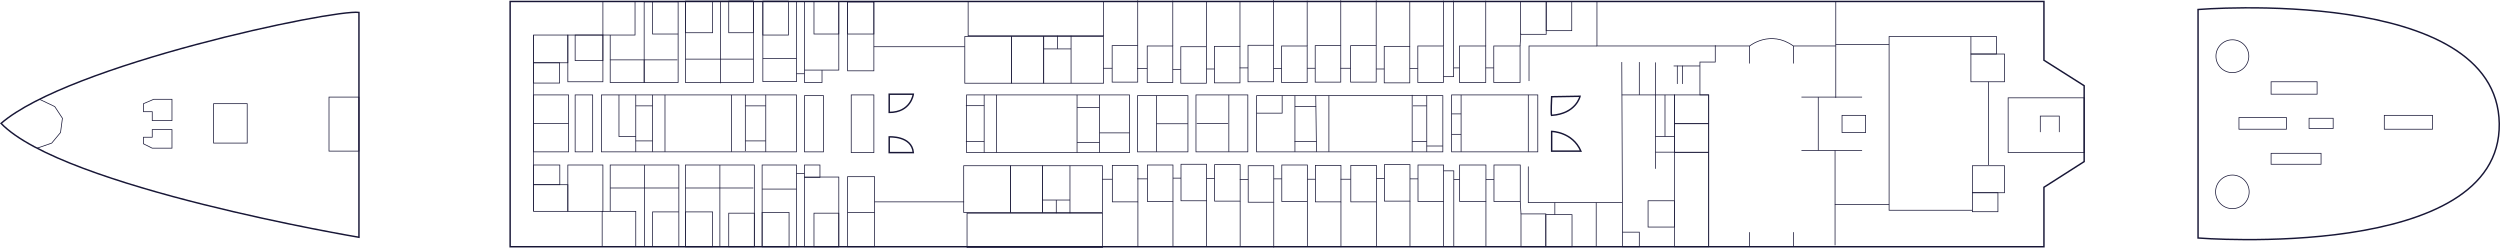
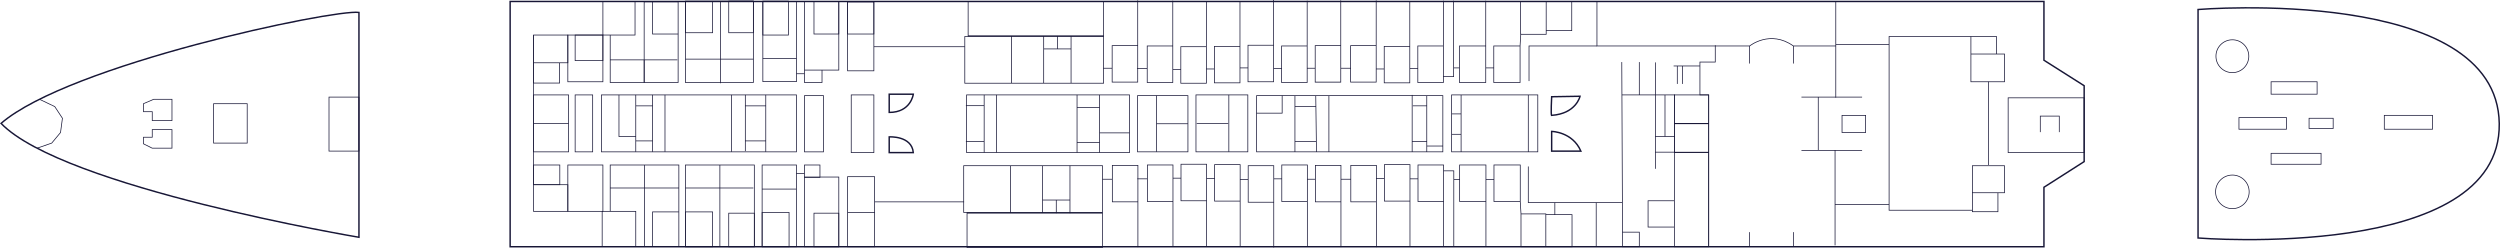
<svg xmlns="http://www.w3.org/2000/svg" id="_3eme_plan" data-name="3eme plan" viewBox="0 0 3421.93 339.26">
  <defs>
-     <style>
-       .cls-1, .cls-2 {
-         fill: none;
-         stroke: #171636;
-         stroke-miterlimit: 10;
-       }
- 
-       .cls-2 {
-         stroke-width: 2px;
-       }
-     </style>
+     <style>.cls-1,.cls-2{fill:none;stroke:#171636;stroke-miterlimit:10}.cls-2{stroke-width:2px}</style>
  </defs>
-   <path class="cls-2" d="M3008.63,12.99v312.78s415,33.12,412.28-156.59c-2.72-189.71-412.28-156.19-412.28-156.19Z" />
-   <rect class="cls-1" x="3263.56" y="157.89" width="65.98" height="18.99" />
-   <rect class="cls-1" x="3160.59" y="161.88" width="32.99" height="13.99" />
-   <rect class="cls-1" x="3108.61" y="111.92" width="62.98" height="16.99" />
-   <rect class="cls-1" x="3064.62" y="160.88" width="64.98" height="15.99" />
-   <rect class="cls-1" x="3108.61" y="209.85" width="68.39" height="14.99" />
+   <path class="cls-2" d="M3008.63 12.99v312.78s415 33.12 412.28-156.59c-2.72-189.71-412.28-156.19-412.28-156.19Z" />
+   <path class="cls-1" d="M3263.56 157.89h65.98v18.99h-65.98zM3160.59 161.88h32.99v13.99h-32.99zM3108.61 111.92h62.98v16.99h-62.98zM3064.62 160.88h64.98v15.99h-64.98zM3108.61 209.85H3177v14.99h-68.39z" />
  <circle class="cls-1" cx="3055.61" cy="262.6" r="22.99" />
  <circle class="cls-1" cx="3055.61" cy="76.94" r="22.48" />
-   <polygon class="cls-2" points="2797.69 2 2797.69 82.44 2852.74 117.35 2852.74 221.18 2797.69 256.32 2797.69 337.76 698.26 337.76 698.26 2 2797.69 2" />
-   <rect class="cls-1" x="2748.7" y="133.9" width="104.03" height="74.95" />
-   <rect class="cls-1" x="2697.72" y="73.95" width="45.99" height="37.97" />
-   <rect class="cls-1" x="2699.72" y="226.84" width="43.99" height="36.97" />
-   <rect class="cls-1" x="2699.72" y="263.81" width="34.99" height="25.98" />
-   <rect class="cls-1" x="2697.72" y="49.96" width="34.99" height="23.98" />
-   <polyline class="cls-1" points="2792.69 180.87 2792.69 158.89 2818.69 158.89 2818.69 180.87" />
-   <line class="cls-1" x1="2721.71" y1="111.92" x2="2721.71" y2="225.84" />
-   <polyline class="cls-1" points="2697.72 49.96 2585.75 49.96 2585.75 287.79 2699.72 287.79" />
-   <polyline class="cls-1" points="2511.77 335.76 2511.77 279.8 2585.75 279.8" />
-   <polyline class="cls-1" points="2512.77 2 2512.77 60.96 2585.75 60.96" />
-   <line class="cls-1" x1="2511.77" y1="279.8" x2="2511.77" y2="205.85" />
-   <line class="cls-1" x1="2465.78" y1="205.85" x2="2548.76" y2="205.85" />
-   <line class="cls-1" x1="2512.77" y1="60.96" x2="2512.77" y2="133.9" />
-   <line class="cls-1" x1="2548.76" y1="132.9" x2="2465.78" y2="132.9" />
-   <line class="cls-1" x1="2488.78" y1="132.9" x2="2488.78" y2="205.85" />
-   <rect class="cls-1" x="2521.33" y="157.89" width="32.29" height="23.49" />
-   <path class="cls-1" d="M2185.86,2v60.96h208.94s28.08-22.79,59.98,0h57.98" />
-   <polyline class="cls-1" points="2347.81 61.96 2347.81 84.94 2326.82 84.94 2326.82 129.91 2338.82 129.91 2338.82 337.76" />
-   <rect class="cls-1" x="2291.83" y="129.91" width="46.99" height="38.97" />
-   <rect class="cls-1" x="2291.83" y="169.38" width="46.99" height="38.97" />
-   <rect class="cls-1" x="2291.83" y="208.85" width="46.99" height="128.91" />
-   <rect class="cls-1" x="2255.84" y="274.8" width="35.99" height="35.99" />
-   <rect class="cls-1" x="2220.85" y="317.77" width="22.99" height="19.99" />
-   <rect class="cls-1" x="2265.84" y="129.91" width="26.3" height="78.37" />
-   <line class="cls-1" x1="2290.83" y1="90.29" x2="2326.82" y2="90.29" />
-   <line class="cls-1" x1="2302.77" y1="114.91" x2="2302.77" y2="89.94" />
-   <line class="cls-1" x1="2295.83" y1="114.92" x2="2295.83" y2="89.94" />
-   <polyline class="cls-1" points="2219.85 129.91 2265.84 129.91 2265.84 85.42" />
-   <line class="cls-1" x1="2243.84" y1="84.94" x2="2243.84" y2="129.91" />
-   <line class="cls-1" x1="2219.85" y1="84.94" x2="2220.85" y2="317.77" />
-   <line class="cls-1" x1="2278.99" y1="129.91" x2="2278.99" y2="186.87" />
-   <line class="cls-1" x1="2265.84" y1="208.28" x2="2265.84" y2="231.03" />
-   <line class="cls-1" x1="2394.8" y1="62.95" x2="2394.8" y2="86.94" />
-   <line class="cls-1" x1="2454.78" y1="62.95" x2="2454.78" y2="86.94" />
-   <line class="cls-1" x1="2394.8" y1="337.76" x2="2394.8" y2="317.77" />
-   <line class="cls-1" x1="2454.78" y1="337.76" x2="2454.78" y2="317.77" />
-   <polyline class="cls-1" points="2091.88 227.84 2091.88 277.3 2220.35 277.3" />
-   <line class="cls-1" x1="2184.84" y1="337.76" x2="2184.84" y2="277.3" />
-   <rect class="cls-1" x="2115.88" y="293.79" width="35.86" height="43.97" />
-   <rect class="cls-1" x="2081.89" y="292.79" width="33.99" height="44.97" />
-   <rect class="cls-1" x="2044.9" y="225.84" width="35.99" height="49.96" />
-   <rect class="cls-1" x="1997.91" y="225.84" width="35.99" height="49.96" />
-   <rect class="cls-1" x="1986.91" y="129.91" width="117.97" height="77.94" />
-   <polyline class="cls-1" points="2185.86 62.95 2092.88 62.95 2092.88 110.92" />
-   <line class="cls-1" x1="2080.89" y1="275.8" x2="2081.89" y2="292.79" />
-   <line class="cls-1" x1="2128.22" y1="277.3" x2="2128.22" y2="293.79" />
-   <line class="cls-1" x1="2033.9" y1="275.8" x2="2033.9" y2="337.76" />
-   <line class="cls-1" x1="2033.9" y1="245.82" x2="2044.9" y2="245.82" />
-   <polyline class="cls-1" points="1997.91 245.82 1989.91 245.82 1989.91 337.76" />
-   <polyline class="cls-1" points="1989.91 245.82 1989.91 233.83 1975.92 233.83" />
-   <line class="cls-1" x1="1999.91" y1="129.91" x2="1999.91" y2="207.85" />
-   <line class="cls-1" x1="1986.91" y1="183.87" x2="1999.91" y2="183.87" />
-   <line class="cls-1" x1="1986.91" y1="155.89" x2="1999.91" y2="155.89" />
-   <line class="cls-1" x1="2091.88" y1="129.91" x2="2091.88" y2="207.85" />
-   <line class="cls-1" x1="2265.64" y1="186.87" x2="2292.13" y2="186.87" />
-   <path class="cls-2" d="M2123.87,206.85v-26.98s28.46.4,39.99,26.98h-39.99Z" />
-   <path class="cls-2" d="M2123.87,157.89c-1.37.1,0-25.48,0-25.48l38.84-.65s-5.14,23.79-38.84,26.14Z" />
-   <rect class="cls-1" x="2081.39" y="2" width="34.99" height="44.97" />
-   <rect class="cls-1" x="2116.38" y="2" width="34.99" height="39.97" />
-   <rect class="cls-1" x="1940.92" y="225.84" width="34.99" height="49.96" />
-   <line class="cls-1" x1="1975.92" y1="337.76" x2="1975.92" y2="275.8" />
-   <line class="cls-1" x1="1940.92" y1="244.82" x2="1929.92" y2="244.82" />
-   <rect class="cls-1" x="1894.94" y="225.34" width="34.99" height="49.96" />
-   <line class="cls-1" x1="1929.93" y1="337.26" x2="1929.93" y2="275.3" />
-   <line class="cls-1" x1="1894.94" y1="244.33" x2="1883.94" y2="244.33" />
-   <rect class="cls-1" x="1848.95" y="226.34" width="34.99" height="49.96" />
-   <line class="cls-1" x1="1883.94" y1="338.26" x2="1883.94" y2="276.3" />
-   <line class="cls-1" x1="1848.95" y1="245.32" x2="1834.95" y2="245.32" />
-   <rect class="cls-1" x="1800.46" y="226.34" width="34.99" height="49.96" />
-   <line class="cls-1" x1="1835.45" y1="338.26" x2="1835.45" y2="276.3" />
-   <line class="cls-1" x1="1800.46" y1="245.32" x2="1789.46" y2="245.32" />
-   <rect class="cls-1" x="1754.48" y="225.84" width="34.99" height="49.96" />
-   <line class="cls-1" x1="1789.47" y1="337.76" x2="1789.47" y2="275.8" />
-   <line class="cls-1" x1="1754.48" y1="244.82" x2="1743.48" y2="244.82" />
-   <rect class="cls-1" x="1708.49" y="226.84" width="34.99" height="49.96" />
-   <line class="cls-1" x1="1743.48" y1="338.76" x2="1743.48" y2="276.8" />
-   <line class="cls-1" x1="1708.49" y1="245.82" x2="1696.99" y2="245.82" />
-   <rect class="cls-1" x="1662.5" y="225.34" width="34.99" height="49.96" />
-   <line class="cls-1" x1="1697.49" y1="337.26" x2="1697.49" y2="275.3" />
-   <line class="cls-1" x1="1662.5" y1="244.33" x2="1651.5" y2="244.33" />
-   <rect class="cls-1" x="1616.52" y="224.84" width="34.99" height="49.96" />
-   <line class="cls-1" x1="1651.51" y1="336.76" x2="1651.51" y2="274.8" />
-   <line class="cls-1" x1="1616.52" y1="243.83" x2="1605.52" y2="243.83" />
-   <rect class="cls-1" x="1570.53" y="225.84" width="34.99" height="49.96" />
-   <line class="cls-1" x1="1605.52" y1="337.76" x2="1605.52" y2="275.8" />
-   <line class="cls-1" x1="1570.53" y1="244.82" x2="1556.53" y2="244.82" />
-   <rect class="cls-1" x="1522.54" y="226.34" width="34.99" height="49.96" />
-   <line class="cls-1" x1="1557.53" y1="338.26" x2="1557.53" y2="276.3" />
-   <line class="cls-1" x1="1522.54" y1="245.32" x2="1508.54" y2="245.32" />
-   <rect class="cls-1" x="2044.64" y="62.95" width="35.99" height="49.96" />
-   <rect class="cls-1" x="1997.66" y="62.95" width="35.99" height="49.96" />
-   <line class="cls-1" x1="2080.63" y1="62.95" x2="2081.63" y2="45.97" />
-   <line class="cls-1" x1="2033.65" y1="62.95" x2="2033.65" y2="1" />
-   <line class="cls-1" x1="2033.65" y1="92.93" x2="2044.64" y2="92.93" />
-   <polyline class="cls-1" points="1997.66 92.94 1989.66 92.94 1989.66 1" />
-   <polyline class="cls-1" points="1989.66 92.94 1989.66 104.92 1975.66 104.92" />
-   <rect class="cls-1" x="1940.67" y="62.95" width="34.99" height="49.96" />
-   <line class="cls-1" x1="1975.66" y1="1" x2="1975.66" y2="62.95" />
-   <line class="cls-1" x1="1940.67" y1="93.93" x2="1929.67" y2="93.93" />
-   <rect class="cls-1" x="1894.69" y="63.45" width="34.99" height="49.96" />
-   <line class="cls-1" x1="1929.68" y1="1.5" x2="1929.68" y2="63.45" />
-   <line class="cls-1" x1="1894.69" y1="94.43" x2="1883.69" y2="94.43" />
-   <rect class="cls-1" x="1848.7" y="62.45" width="34.99" height="49.96" />
-   <line class="cls-1" x1="1883.69" y1=".5" x2="1883.69" y2="62.45" />
-   <line class="cls-1" x1="1848.7" y1="93.43" x2="1834.7" y2="93.43" />
-   <rect class="cls-1" x="1800.21" y="62.46" width="34.99" height="49.96" />
-   <line class="cls-1" x1="1835.2" y1=".5" x2="1835.2" y2="62.46" />
-   <line class="cls-1" x1="1800.21" y1="93.43" x2="1789.21" y2="93.43" />
-   <rect class="cls-1" x="1754.23" y="62.96" width="34.99" height="49.96" />
-   <line class="cls-1" x1="1789.22" y1="1" x2="1789.22" y2="62.96" />
-   <line class="cls-1" x1="1754.23" y1="93.93" x2="1743.23" y2="93.93" />
-   <rect class="cls-1" x="1708.24" y="61.96" width="34.99" height="49.96" />
-   <line class="cls-1" x1="1743.23" x2="1743.23" y2="61.96" />
-   <line class="cls-1" x1="1708.24" y1="92.93" x2="1696.74" y2="92.93" />
-   <rect class="cls-1" x="1662.25" y="63.45" width="34.99" height="49.96" />
-   <line class="cls-1" x1="1697.24" y1="1.5" x2="1697.24" y2="63.45" />
-   <line class="cls-1" x1="1662.25" y1="94.43" x2="1651.25" y2="94.43" />
-   <rect class="cls-1" x="1616.27" y="63.95" width="34.99" height="49.96" />
-   <line class="cls-1" x1="1651.26" y1="2" x2="1651.26" y2="63.95" />
-   <line class="cls-1" x1="1616.27" y1="94.93" x2="1605.26" y2="94.93" />
-   <rect class="cls-1" x="1570.28" y="62.95" width="34.99" height="49.96" />
-   <line class="cls-1" x1="1605.27" y1="1" x2="1605.27" y2="62.95" />
-   <line class="cls-1" x1="1570.28" y1="93.93" x2="1556.28" y2="93.93" />
-   <rect class="cls-1" x="1522.29" y="62.45" width="34.99" height="49.96" />
-   <line class="cls-1" x1="1557.28" y1=".5" x2="1557.28" y2="62.45" />
-   <line class="cls-1" x1="1522.29" y1="93.43" x2="1510.04" y2="93.43" />
-   <rect class="cls-1" x="1719.99" y="130.91" width="254.93" height="76.95" />
-   <rect class="cls-1" x="1637.01" y="129.91" width="70.98" height="77.94" />
-   <rect class="cls-1" x="1557.03" y="130.91" width="68.98" height="76.95" />
-   <rect class="cls-1" x="1323.09" y="129.91" width="222.94" height="78.94" />
-   <rect class="cls-1" x="1319.09" y="226.84" width="63.95" height="63.95" />
-   <rect class="cls-1" x="1427.07" y="226.84" width="81.98" height="63.95" />
-   <rect class="cls-1" x="1383.05" y="226.84" width="44.02" height="63.95" />
-   <rect class="cls-1" x="1323.66" y="291.79" width="185.38" height="46.97" />
-   <line class="cls-1" x1="1952.92" y1="130.91" x2="1952.92" y2="207.85" />
-   <line class="cls-1" x1="1932.93" y1="129.91" x2="1932.93" y2="207.85" />
-   <line class="cls-1" x1="1952.92" y1="144.9" x2="1933.93" y2="144.9" />
-   <line class="cls-1" x1="1952.92" y1="193.86" x2="1932.93" y2="193.86" />
-   <line class="cls-1" x1="1952.92" y1="199.85" x2="1974.92" y2="199.85" />
-   <line class="cls-1" x1="1818.96" y1="207.85" x2="1818.96" y2="130.91" />
-   <line class="cls-1" x1="1800.96" y1="130.91" x2="1801.96" y2="207.85" />
-   <line class="cls-1" x1="1772.47" y1="207.85" x2="1772.47" y2="130.91" />
-   <line class="cls-1" x1="1801.46" y1="145.9" x2="1772.47" y2="145.9" />
-   <line class="cls-1" x1="1801.96" y1="193.86" x2="1771.98" y2="193.86" />
-   <polyline class="cls-1" points="1719.99 154.89 1754.98 154.89 1754.98 130.91" />
-   <line class="cls-1" x1="1682" y1="129.91" x2="1682" y2="207.85" />
-   <line class="cls-1" x1="1638.01" y1="168.88" x2="1681" y2="168.88" />
-   <line class="cls-1" x1="1583.02" y1="130.91" x2="1583.02" y2="207.85" />
-   <line class="cls-1" x1="1626.01" y1="169.38" x2="1583.02" y2="169.38" />
-   <line class="cls-1" x1="1505.04" y1="129.91" x2="1505.04" y2="208.85" />
-   <line class="cls-1" x1="1546.03" y1="181.87" x2="1505.04" y2="181.87" />
-   <line class="cls-1" x1="1474.23" y1="129.91" x2="1474.23" y2="208.85" />
-   <line class="cls-1" x1="1505.04" y1="147.24" x2="1474.23" y2="147.24" />
-   <line class="cls-1" x1="1505.04" y1="194.86" x2="1474.23" y2="194.86" />
-   <line class="cls-1" x1="1364.08" y1="129.91" x2="1364.08" y2="208.85" />
-   <line class="cls-1" x1="1347.09" y1="129.91" x2="1347.09" y2="208.85" />
-   <line class="cls-1" x1="1322.09" y1="193.86" x2="1347.09" y2="193.86" />
-   <line class="cls-1" x1="1322.09" y1="144.64" x2="1347.09" y2="144.64" />
-   <line class="cls-1" x1="1464.54" y1="226.84" x2="1464.54" y2="291.79" />
-   <line class="cls-1" x1="1427.07" y1="273.8" x2="1464.54" y2="273.8" />
-   <line class="cls-1" x1="1445.8" y1="291.79" x2="1445.8" y2="273.8" />
-   <rect class="cls-1" x="1320.59" y="49.96" width="63.95" height="63.95" />
-   <rect class="cls-1" x="1428.57" y="49.96" width="81.98" height="63.95" />
-   <rect class="cls-1" x="1384.55" y="49.96" width="44.02" height="63.95" />
-   <rect class="cls-1" x="1325.16" y="2" width="185.38" height="46.97" />
-   <line class="cls-1" x1="1466.04" y1="113.92" x2="1466.04" y2="48.96" />
-   <line class="cls-1" x1="1428.57" y1="66.95" x2="1466.04" y2="66.95" />
-   <line class="cls-1" x1="1447.3" y1="48.96" x2="1447.3" y2="66.95" />
-   <rect class="cls-1" x="1101.15" y="130.91" width="25.99" height="76.95" />
-   <rect class="cls-1" x="1160.14" y="241.83" width="36.99" height="95.93" />
-   <line class="cls-1" x1="1319.59" y1="276.3" x2="1197.13" y2="276.3" />
-   <line class="cls-1" x1="1160.14" y1="290.79" x2="1197.13" y2="290.79" />
-   <rect class="cls-1" x="1165.14" y="129.91" width="30.99" height="78.94" />
-   <rect class="cls-1" x="1101.15" y="242.33" width="46.99" height="95.43" />
-   <rect class="cls-1" x="1101.15" y="225.84" width="21.18" height="16.9" />
-   <rect class="cls-1" x="1043.17" y="225.84" width="46.99" height="111.92" />
-   <line class="cls-1" x1="1101.15" y1="237.54" x2="1090.16" y2="237.54" />
-   <line class="cls-1" x1="1043.17" y1="258.81" x2="1090.16" y2="258.81" />
-   <rect class="cls-1" x="938.2" y="225.84" width="94.29" height="111.92" />
-   <rect class="cls-1" x="1160.14" y="2.5" width="35.99" height="94.43" />
-   <rect class="cls-1" x="823.23" y="129.91" width="266.93" height="77.94" />
-   <rect class="cls-1" x="1044.17" y="2.25" width="46.04" height="109.42" />
-   <rect class="cls-1" x="938.2" y="1.5" width="92.97" height="111.42" />
-   <line class="cls-1" x1="1196.13" y1="63.95" x2="1320.59" y2="63.95" />
-   <path class="cls-2" d="M1217.12,153.89v-24.98h32.99s-3.14,24.98-32.99,24.98Z" />
-   <path class="cls-2" d="M1217.12,208.85v-21.48s30.86-1.91,32.99,21.48h-32.99Z" />
-   <rect class="cls-1" x="1101.15" y="2" width="46.99" height="93.93" />
-   <polyline class="cls-1" points="1101.15 95.93 1101.15 112.92 1125.15 112.92 1125.15 95.93" />
-   <line class="cls-1" x1="1090.21" y1="100.93" x2="1101.15" y2="100.93" />
-   <line class="cls-1" x1="1044.17" y1="79.94" x2="1090.21" y2="79.94" />
-   <line class="cls-1" x1="986.19" y1="1.5" x2="986.19" y2="113.92" />
-   <line class="cls-1" x1="938.2" y1="80.94" x2="1031.17" y2="80.94" />
-   <line class="cls-1" x1="1048.17" y1="129.91" x2="1048.17" y2="207.85" />
-   <line class="cls-1" x1="1020.18" y1="129.91" x2="1020.18" y2="206.85" />
-   <line class="cls-1" x1="1048.17" y1="144.9" x2="1020.18" y2="144.9" />
-   <line class="cls-1" x1="1048.17" y1="192.86" x2="1020.18" y2="192.86" />
-   <line class="cls-1" x1="1001.18" y1="129.91" x2="1001.18" y2="207.85" />
-   <line class="cls-1" x1="910.21" y1="129.91" x2="910.21" y2="207.85" />
-   <line class="cls-1" x1="893.21" y1="129.91" x2="893.21" y2="207.85" />
-   <line class="cls-1" x1="870.22" y1="129.91" x2="870.22" y2="207.85" />
-   <line class="cls-1" x1="893.21" y1="144.9" x2="870.22" y2="144.9" />
-   <line class="cls-1" x1="893.21" y1="192.86" x2="870.22" y2="192.86" />
-   <polyline class="cls-1" points="847.22 129.91 847.22 186.87 870.56 186.87" />
-   <line class="cls-1" x1="985.35" y1="225.84" x2="985.35" y2="337.76" />
-   <line class="cls-1" x1="938.2" y1="257.32" x2="1031.17" y2="257.32" />
-   <polyline class="cls-1" points="824.23 337.76 824.23 289.29 835.23 289.29 835.23 225.84 929.2 225.84 929.2 337.76" />
-   <line class="cls-1" x1="882.21" y1="337.76" x2="882.21" y2="225.84" />
-   <line class="cls-1" x1="835.23" y1="257.32" x2="929.2" y2="257.32" />
-   <polyline class="cls-1" points="835.23 289.29 870.22 289.29 870.22 337.76" />
-   <polyline class="cls-1" points="893.21 337.76 893.21 290.04 929.2 290.04" />
-   <rect class="cls-1" x="938.2" y="290.04" width="37.19" height="47.72" />
-   <rect class="cls-1" x="997.47" y="291.79" width="35.03" height="45.97" />
-   <rect class="cls-1" x="1043.17" y="290.79" width="36.88" height="46.97" />
-   <rect class="cls-1" x="1114.15" y="291.79" width="33.99" height="45.97" />
-   <rect class="cls-1" x="1160.14" y="2.5" width="35.99" height="44.07" />
-   <rect class="cls-1" x="1114.15" y="1.99" width="33.99" height="44.57" />
-   <rect class="cls-1" x="1044.17" y="1.5" width="34.99" height="46.47" />
-   <rect class="cls-1" x="997.47" y="1.5" width="33.71" height="43.3" />
-   <rect class="cls-1" x="938.2" y="1.99" width="37.19" height="42.81" />
-   <rect class="cls-1" x="881.71" y="2.5" width="46.49" height="110.42" />
-   <rect class="cls-1" x="825.23" y="1.99" width="43.99" height="45.97" />
-   <rect class="cls-1" x="835.23" y="81.94" width="46.49" height="30.98" />
-   <line class="cls-1" x1="927.2" y1="81.94" x2="881.71" y2="81.94" />
-   <polyline class="cls-1" points="893.21 1.99 893.21 46.57 928.2 46.57" />
-   <line class="cls-1" x1="835.23" y1="81.94" x2="835.23" y2="47.97" />
-   <rect class="cls-1" x="777.24" y="47.97" width="47.99" height="63.95" />
-   <rect class="cls-1" x="730.26" y="47.96" width="46.99" height="37.97" />
-   <rect class="cls-1" x="787.24" y="47.96" width="37.99" height="34.98" />
-   <rect class="cls-1" x="730.26" y="85.94" width="35.68" height="27.75" />
-   <rect class="cls-1" x="787.24" y="129.91" width="23.99" height="77.94" />
-   <rect class="cls-1" x="730.26" y="129.91" width="47.99" height="77.94" />
-   <rect class="cls-1" x="777.24" y="225.84" width="47.99" height="63.45" />
-   <rect class="cls-1" x="730.26" y="225.84" width="35.99" height="26.98" />
-   <rect class="cls-1" x="730.26" y="252.82" width="46.99" height="36.47" />
-   <line class="cls-1" x1="730.26" y1="47.96" x2="730.26" y2="288.79" />
-   <line class="cls-1" x1="730.26" y1="168.88" x2="778.24" y2="168.88" />
-   <path class="cls-2" d="M491.32,16.99v307.78S86.61,256.94,1.45,168.89C94.5,88.43,455.9,12.53,491.32,16.99Z" />
-   <polyline class="cls-1" points="54.03 135.9 74.95 145.88 85.46 161.88 82.85 181.38 70.81 195.86 50.72 202.85" />
-   <polygon class="cls-1" points="196.41 141.9 196.41 152.9 208.4 152.9 208.4 165 235.39 165 235.39 135.9 210.4 135.9 196.41 141.9" />
-   <polygon class="cls-1" points="196.41 196.85 196.4 187.86 208.4 187.87 208.4 177.36 235.39 177.36 235.39 202.85 208.4 202.85 196.41 196.85" />
-   <rect class="cls-1" x="292.37" y="141.9" width="45.99" height="53.96" />
-   <rect class="cls-1" x="450.33" y="132.9" width="40.99" height="73.95" />
+   <path class="cls-2" d="M2797.69 2v80.44l55.05 34.91v103.83l-55.05 35.14v81.44H698.26V2h2099.43z" />
+   <path class="cls-1" d="M2748.7 133.9h104.03v74.95H2748.7zM2697.72 73.95h45.99v37.97h-45.99zM2699.72 226.84h43.99v36.97h-43.99zM2699.72 263.81h34.99v25.98h-34.99zM2697.72 49.96h34.99v23.98h-34.99z" />
+   <path class="cls-1" d="M2792.69 180.87v-21.98h26v21.98M2721.71 111.92v113.92M2697.72 49.96h-111.97v237.83h113.97M2511.77 335.76V279.8h73.98M2512.77 2v58.96h72.98M2511.77 279.8v-73.95M2465.78 205.85h82.98M2512.77 60.96v72.94M2548.76 132.9h-82.98M2488.78 132.9v72.95M2521.33 157.89h32.29v23.49h-32.29zM2185.86 2v60.96h208.94s28.08-22.79 59.98 0h57.98" />
+   <path class="cls-1" d="M2347.81 61.96v22.98h-20.99v44.97h12v207.85" />
+   <path class="cls-1" d="M2291.83 129.91h46.99v38.97h-46.99zM2291.83 169.38h46.99v38.97h-46.99zM2291.83 208.85h46.99v128.91h-46.99zM2255.84 274.8h35.99v35.99h-35.99zM2220.85 317.77h22.99v19.99h-22.99z" />
+   <path class="cls-1" d="M2265.84 129.91h26.3v78.37h-26.3zM2290.83 90.29h35.99M2302.77 114.91V89.94M2295.83 114.92V89.94M2219.85 129.91h45.99V85.42M2243.84 84.94v44.97M2219.85 84.94l1 232.83M2278.99 129.91v56.96M2265.84 208.28v22.75M2394.8 62.95v23.99M2454.78 62.95v23.99M2394.8 337.76v-19.99M2454.78 337.76v-19.99M2091.88 227.84v49.46h128.47M2184.84 337.76V277.3M2115.88 293.79h35.86v43.97h-35.86zM2081.89 292.79h33.99v44.97h-33.99zM2044.9 225.84h35.99v49.96h-35.99zM1997.91 225.84h35.99v49.96h-35.99zM1986.91 129.91h117.97v77.94h-117.97zM2185.86 62.95h-92.98v47.97M2080.89 275.8l1 16.99M2128.22 277.3v16.49M2033.9 275.8v61.96M2033.9 245.82h11M1997.91 245.82h-8v91.94M1989.91 245.82v-11.99h-13.99M1999.91 129.91v77.94M1986.91 183.87h13M1986.91 155.89h13M2091.88 129.91v77.94M2265.64 186.87h26.49" />
+   <path class="cls-2" d="M2123.87 206.85v-26.98s28.46.4 39.99 26.98h-39.99ZM2123.87 157.89c-1.37.1 0-25.48 0-25.48l38.84-.65s-5.14 23.79-38.84 26.14Z" />
+   <path class="cls-1" d="M2081.39 2h34.99v44.97h-34.99zM2116.38 2h34.99v39.97h-34.99zM1940.92 225.84h34.99v49.96h-34.99zM1975.92 337.76V275.8M1940.92 244.82h-11M1894.94 225.34h34.99v49.96h-34.99zM1929.93 337.26V275.3M1894.94 244.33h-11M1848.95 226.34h34.99v49.96h-34.99zM1883.94 338.26V276.3M1848.95 245.32h-14M1800.46 226.34h34.99v49.96h-34.99zM1835.45 338.26V276.3M1800.46 245.32h-11M1754.48 225.84h34.99v49.96h-34.99zM1789.47 337.76V275.8M1754.48 244.82h-11M1708.49 226.84h34.99v49.96h-34.99zM1743.48 338.76V276.8M1708.49 245.82h-11.5M1662.5 225.34h34.99v49.96h-34.99zM1697.49 337.26V275.3M1662.5 244.33h-11M1616.52 224.84h34.99v49.96h-34.99zM1651.51 336.76V274.8M1616.52 243.83h-11M1570.53 225.84h34.99v49.96h-34.99zM1605.52 337.76V275.8M1570.53 244.82h-14M1522.54 226.34h34.99v49.96h-34.99zM1557.53 338.26V276.3M1522.54 245.32h-14M2044.64 62.95h35.99v49.96h-35.99zM1997.66 62.95h35.99v49.96h-35.99zM2080.63 62.95l1-16.98M2033.65 62.95V1M2033.65 92.93h10.99M1997.66 92.94h-8V1M1989.66 92.94v11.98h-14M1940.67 62.95h34.99v49.96h-34.99zM1975.66 1v61.95M1940.67 93.93h-11M1894.69 63.45h34.99v49.96h-34.99zM1929.68 1.5v61.95M1894.69 94.43h-11M1848.7 62.45h34.99v49.96h-34.99zM1883.69.5v61.95M1848.7 93.43h-14M1800.21 62.46h34.99v49.96h-34.99zM1835.2.5v61.96M1800.21 93.43h-11M1754.23 62.96h34.99v49.96h-34.99zM1789.22 1v61.96M1754.23 93.93h-11M1708.24 61.96h34.99v49.96h-34.99zM1743.23 0v61.96M1708.24 92.93h-11.5M1662.25 63.45h34.99v49.96h-34.99zM1697.24 1.5v61.95M1662.25 94.43h-11M1616.27 63.95h34.99v49.96h-34.99zM1651.26 2v61.95M1616.27 94.93h-11.01M1570.28 62.95h34.99v49.96h-34.99zM1605.27 1v61.95M1570.28 93.93h-14M1522.29 62.45h34.99v49.96h-34.99zM1557.28.5v61.95M1522.29 93.43h-12.25M1719.99 130.91h254.93v76.95h-254.93zM1637.01 129.91h70.98v77.94h-70.98zM1557.03 130.91h68.98v76.95h-68.98zM1323.09 129.91h222.94v78.94h-222.94zM1319.09 226.84h63.95v63.95h-63.95zM1427.07 226.84h81.98v63.95h-81.98zM1383.05 226.84h44.02v63.95h-44.02zM1323.66 291.79h185.38v46.97h-185.38zM1952.92 130.91v76.94M1932.93 129.91v77.94M1952.92 144.9h-18.99M1952.92 193.86h-19.99M1952.92 199.85h22M1818.96 207.85v-76.94M1800.96 130.91l1 76.94M1772.47 207.85v-76.94M1801.46 145.9h-28.99M1801.96 193.86h-29.98" />
+   <path class="cls-1" d="M1719.99 154.89h34.99v-23.98M1682 129.91v77.94M1638.01 168.88H1681M1583.02 130.91v76.94M1626.01 169.38h-42.99M1505.04 129.91v78.94M1546.03 181.87h-40.99M1474.23 129.91v78.94M1505.04 147.24h-30.81M1505.04 194.86h-30.81M1364.08 129.91v78.94M1347.09 129.91v78.94M1322.09 193.86h25M1322.09 144.64h25M1464.54 226.84v64.95M1427.07 273.8h37.47M1445.8 291.79V273.8M1320.59 49.96h63.95v63.95h-63.95zM1428.57 49.96h81.98v63.95h-81.98zM1384.55 49.96h44.02v63.95h-44.02zM1325.16 2h185.38v46.97h-185.38zM1466.04 113.92V48.96M1428.57 66.95h37.47M1447.3 48.96v17.99M1101.15 130.91h25.99v76.95h-25.99zM1160.14 241.83h36.99v95.93h-36.99zM1319.59 276.3h-122.46M1160.14 290.79h36.99M1165.14 129.91h30.99v78.94h-30.99zM1101.15 242.33h46.99v95.43h-46.99z" />
+   <path class="cls-1" d="M1101.15 225.84h21.18v16.9h-21.18zM1043.17 225.84h46.99v111.92h-46.99zM1101.15 237.54h-10.99M1043.17 258.81h46.99M938.2 225.84h94.29v111.92H938.2zM1160.14 2.5h35.99v94.43h-35.99zM823.23 129.91h266.93v77.94H823.23zM1044.17 2.25h46.04v109.42h-46.04zM938.2 1.5h92.97v111.42H938.2zM1196.13 63.95h124.46" />
+   <path class="cls-2" d="M1217.12 153.89v-24.98h32.99s-3.14 24.98-32.99 24.98ZM1217.12 208.85v-21.48s30.86-1.91 32.99 21.48h-32.99Z" />
+   <path class="cls-1" d="M1101.15 2h46.99v93.93h-46.99zM1101.15 95.93v16.99h24V95.93M1090.21 100.93h10.94M1044.17 79.94h46.04M986.19 1.5v112.42M938.2 80.94h92.97M1048.17 129.91v77.94M1020.18 129.91v76.94M1048.17 144.9h-27.99M1048.17 192.86h-27.99M1001.18 129.91v77.94M910.21 129.91v77.94M893.21 129.91v77.94M870.22 129.91v77.94M893.21 144.9h-22.99M893.21 192.86h-22.99M847.22 129.91v56.96h23.34M985.35 225.84v111.92M938.2 257.32h92.97M824.23 337.76v-48.47h11v-63.45h93.97v111.92M882.21 337.76V225.84M835.23 257.32h93.97" />
+   <path class="cls-1" d="M835.23 289.29h34.99v48.47M893.21 337.76v-47.72h35.99M938.2 290.04h37.19v47.72H938.2zM997.47 291.79h35.03v45.97h-35.03zM1043.17 290.79h36.88v46.97h-36.88zM1114.15 291.79h33.99v45.97h-33.99zM1160.14 2.5h35.99v44.07h-35.99zM1114.15 1.99h33.99v44.57h-33.99zM1044.17 1.5h34.99v46.47h-34.99zM997.47 1.5h33.71v43.3h-33.71zM938.2 1.99h37.19V44.8H938.2zM881.71 2.5h46.49v110.42h-46.49zM825.23 1.99h43.99v45.97h-43.99z" />
+   <path class="cls-1" d="M835.23 81.94h46.49v30.98h-46.49zM927.2 81.94h-45.49M893.21 1.99v44.58h34.99M835.23 81.94V47.97M777.24 47.97h47.99v63.95h-47.99z" />
+   <path class="cls-1" d="M730.26 47.96h46.99v37.97h-46.99zM787.24 47.96h37.99v34.98h-37.99zM730.26 85.94h35.68v27.75h-35.68zM787.24 129.91h23.99v77.94h-23.99zM730.26 129.91h47.99v77.94h-47.99zM777.24 225.84h47.99v63.45h-47.99zM730.26 225.84h35.99v26.98h-35.99z" />
+   <path class="cls-1" d="M730.26 252.82h46.99v36.47h-46.99zM730.26 47.96v240.83M730.26 168.88h47.98" />
+   <path class="cls-2" d="M491.32 16.99v307.78S86.61 256.94 1.45 168.89C94.5 88.43 455.9 12.53 491.32 16.99Z" />
+   <path class="cls-1" d="m54.03 135.9 20.92 9.98 10.51 16-2.61 19.5-12.04 14.48-20.09 6.99M196.41 141.9v11h11.99V165h26.99v-29.1H210.4l-13.99 6zM196.41 196.85l-.01-8.99 12 .01v-10.51h26.99v25.49H208.4l-11.99-6zM292.37 141.9h45.99v53.96h-45.99zM450.33 132.9h40.99v73.95h-40.99z" />
</svg>
